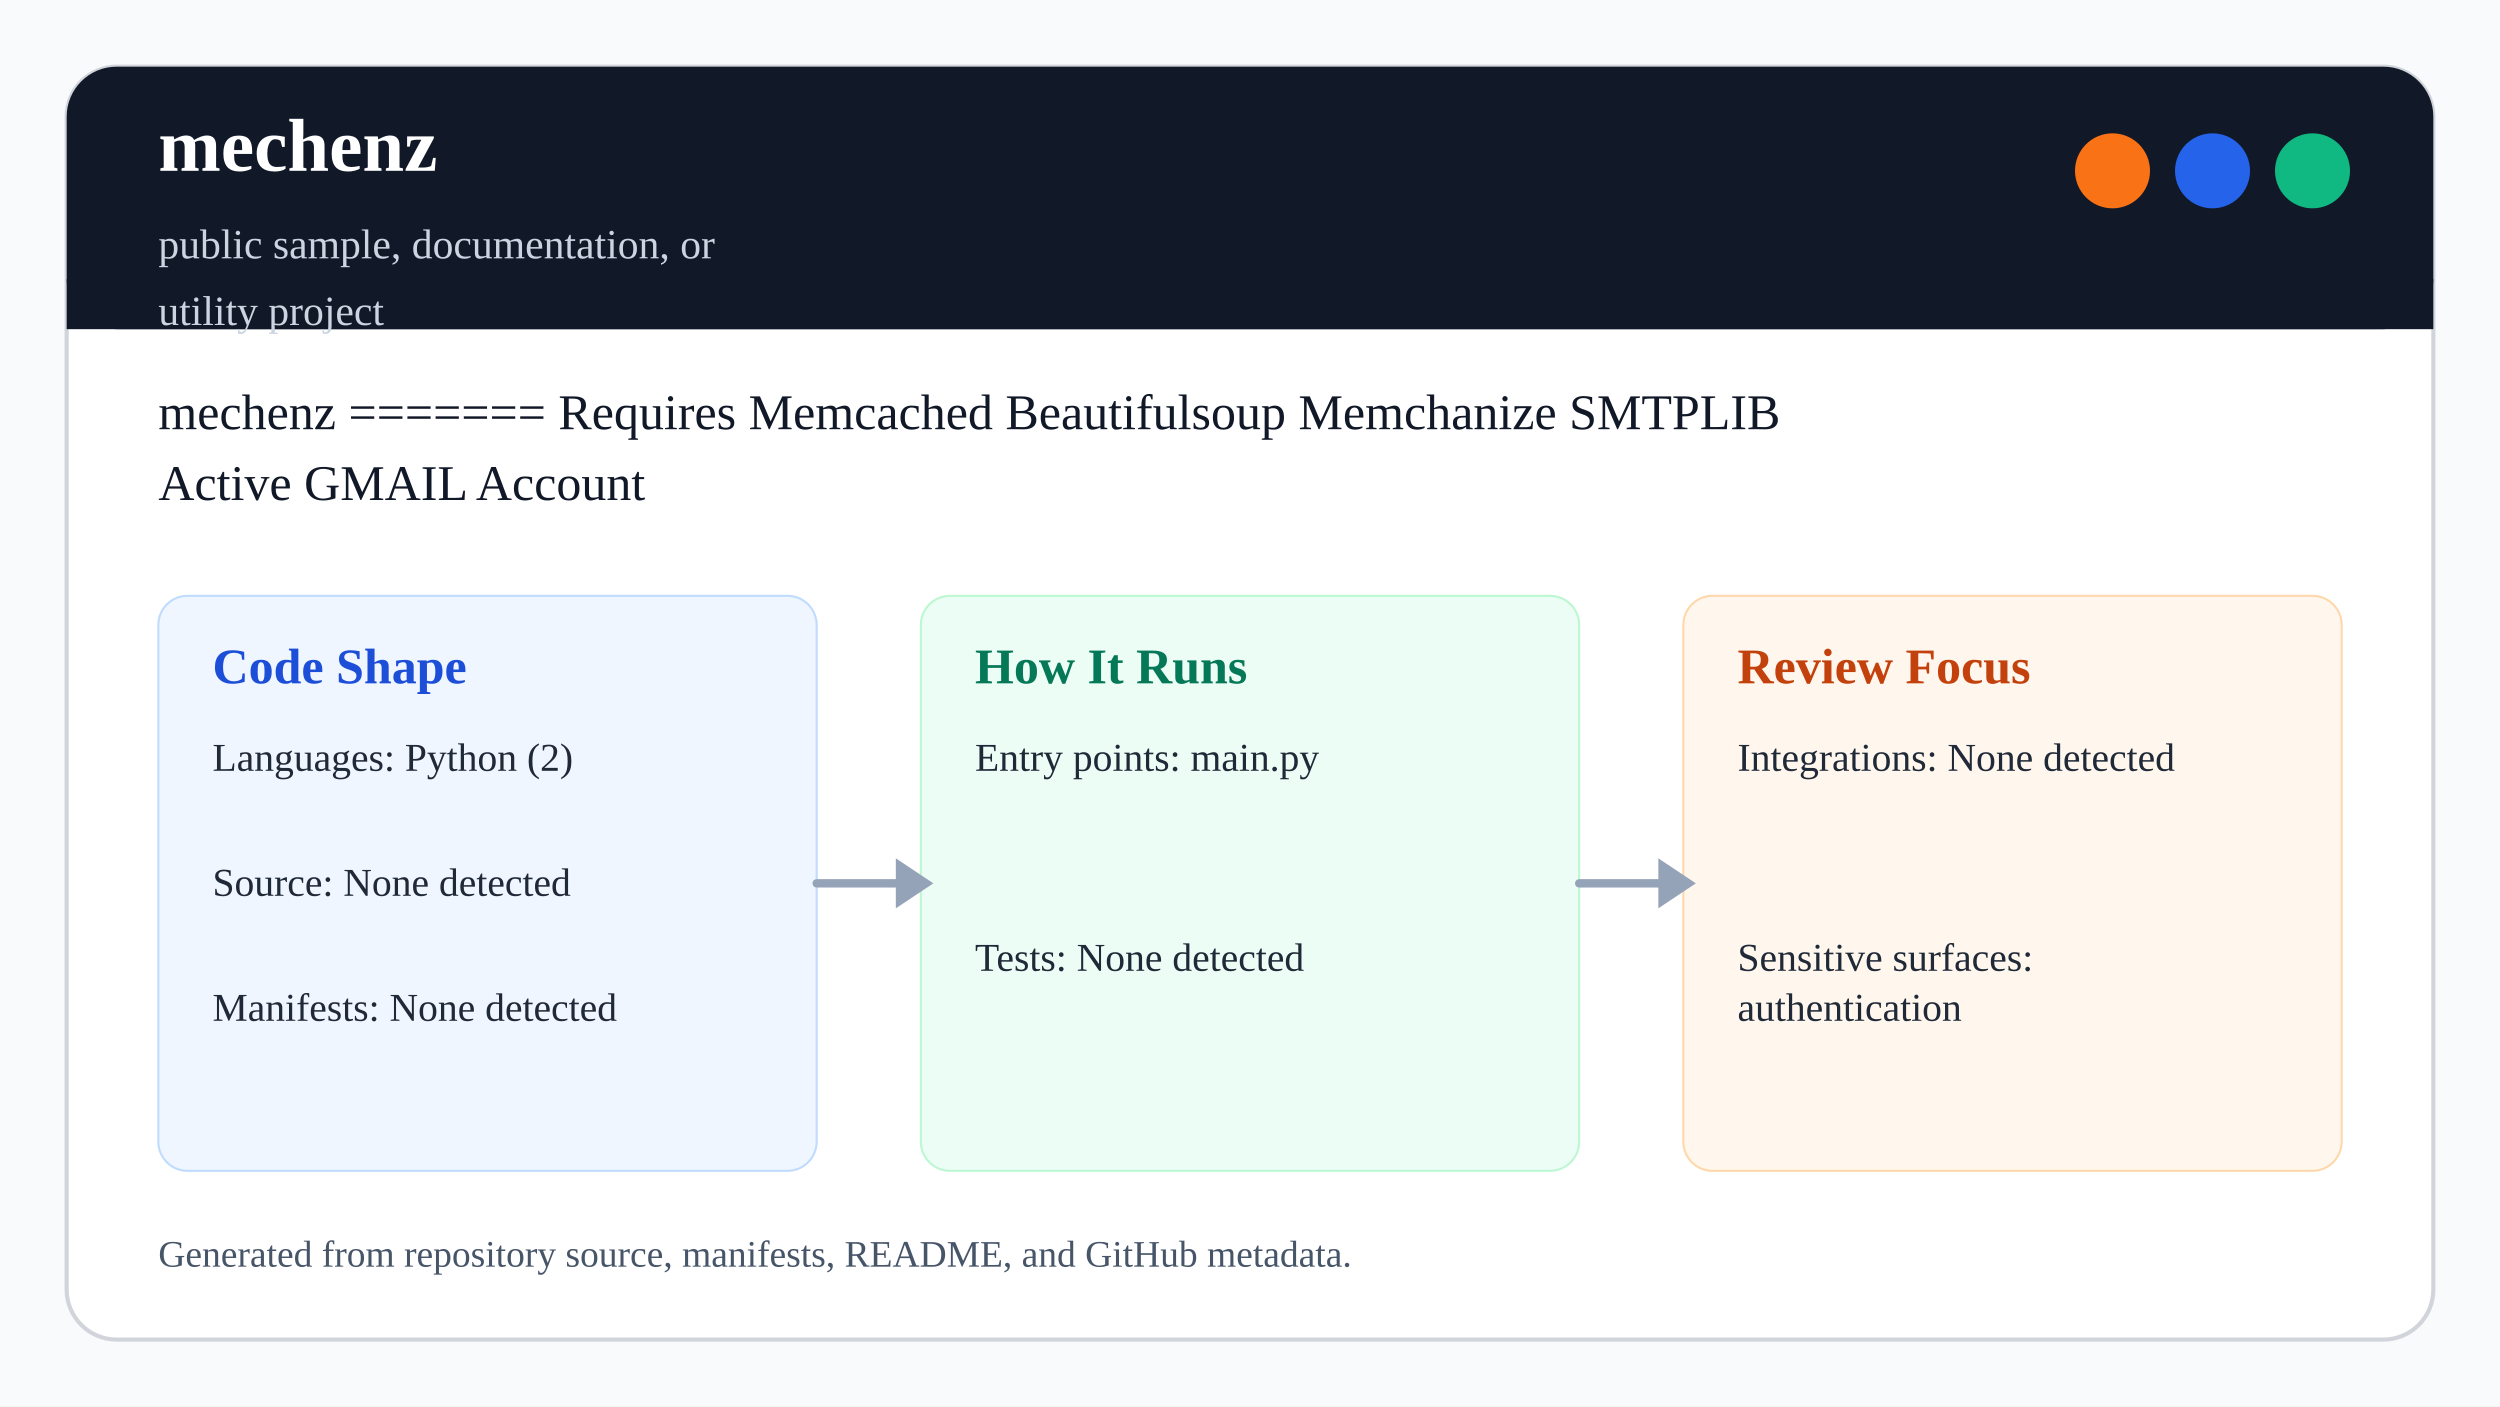
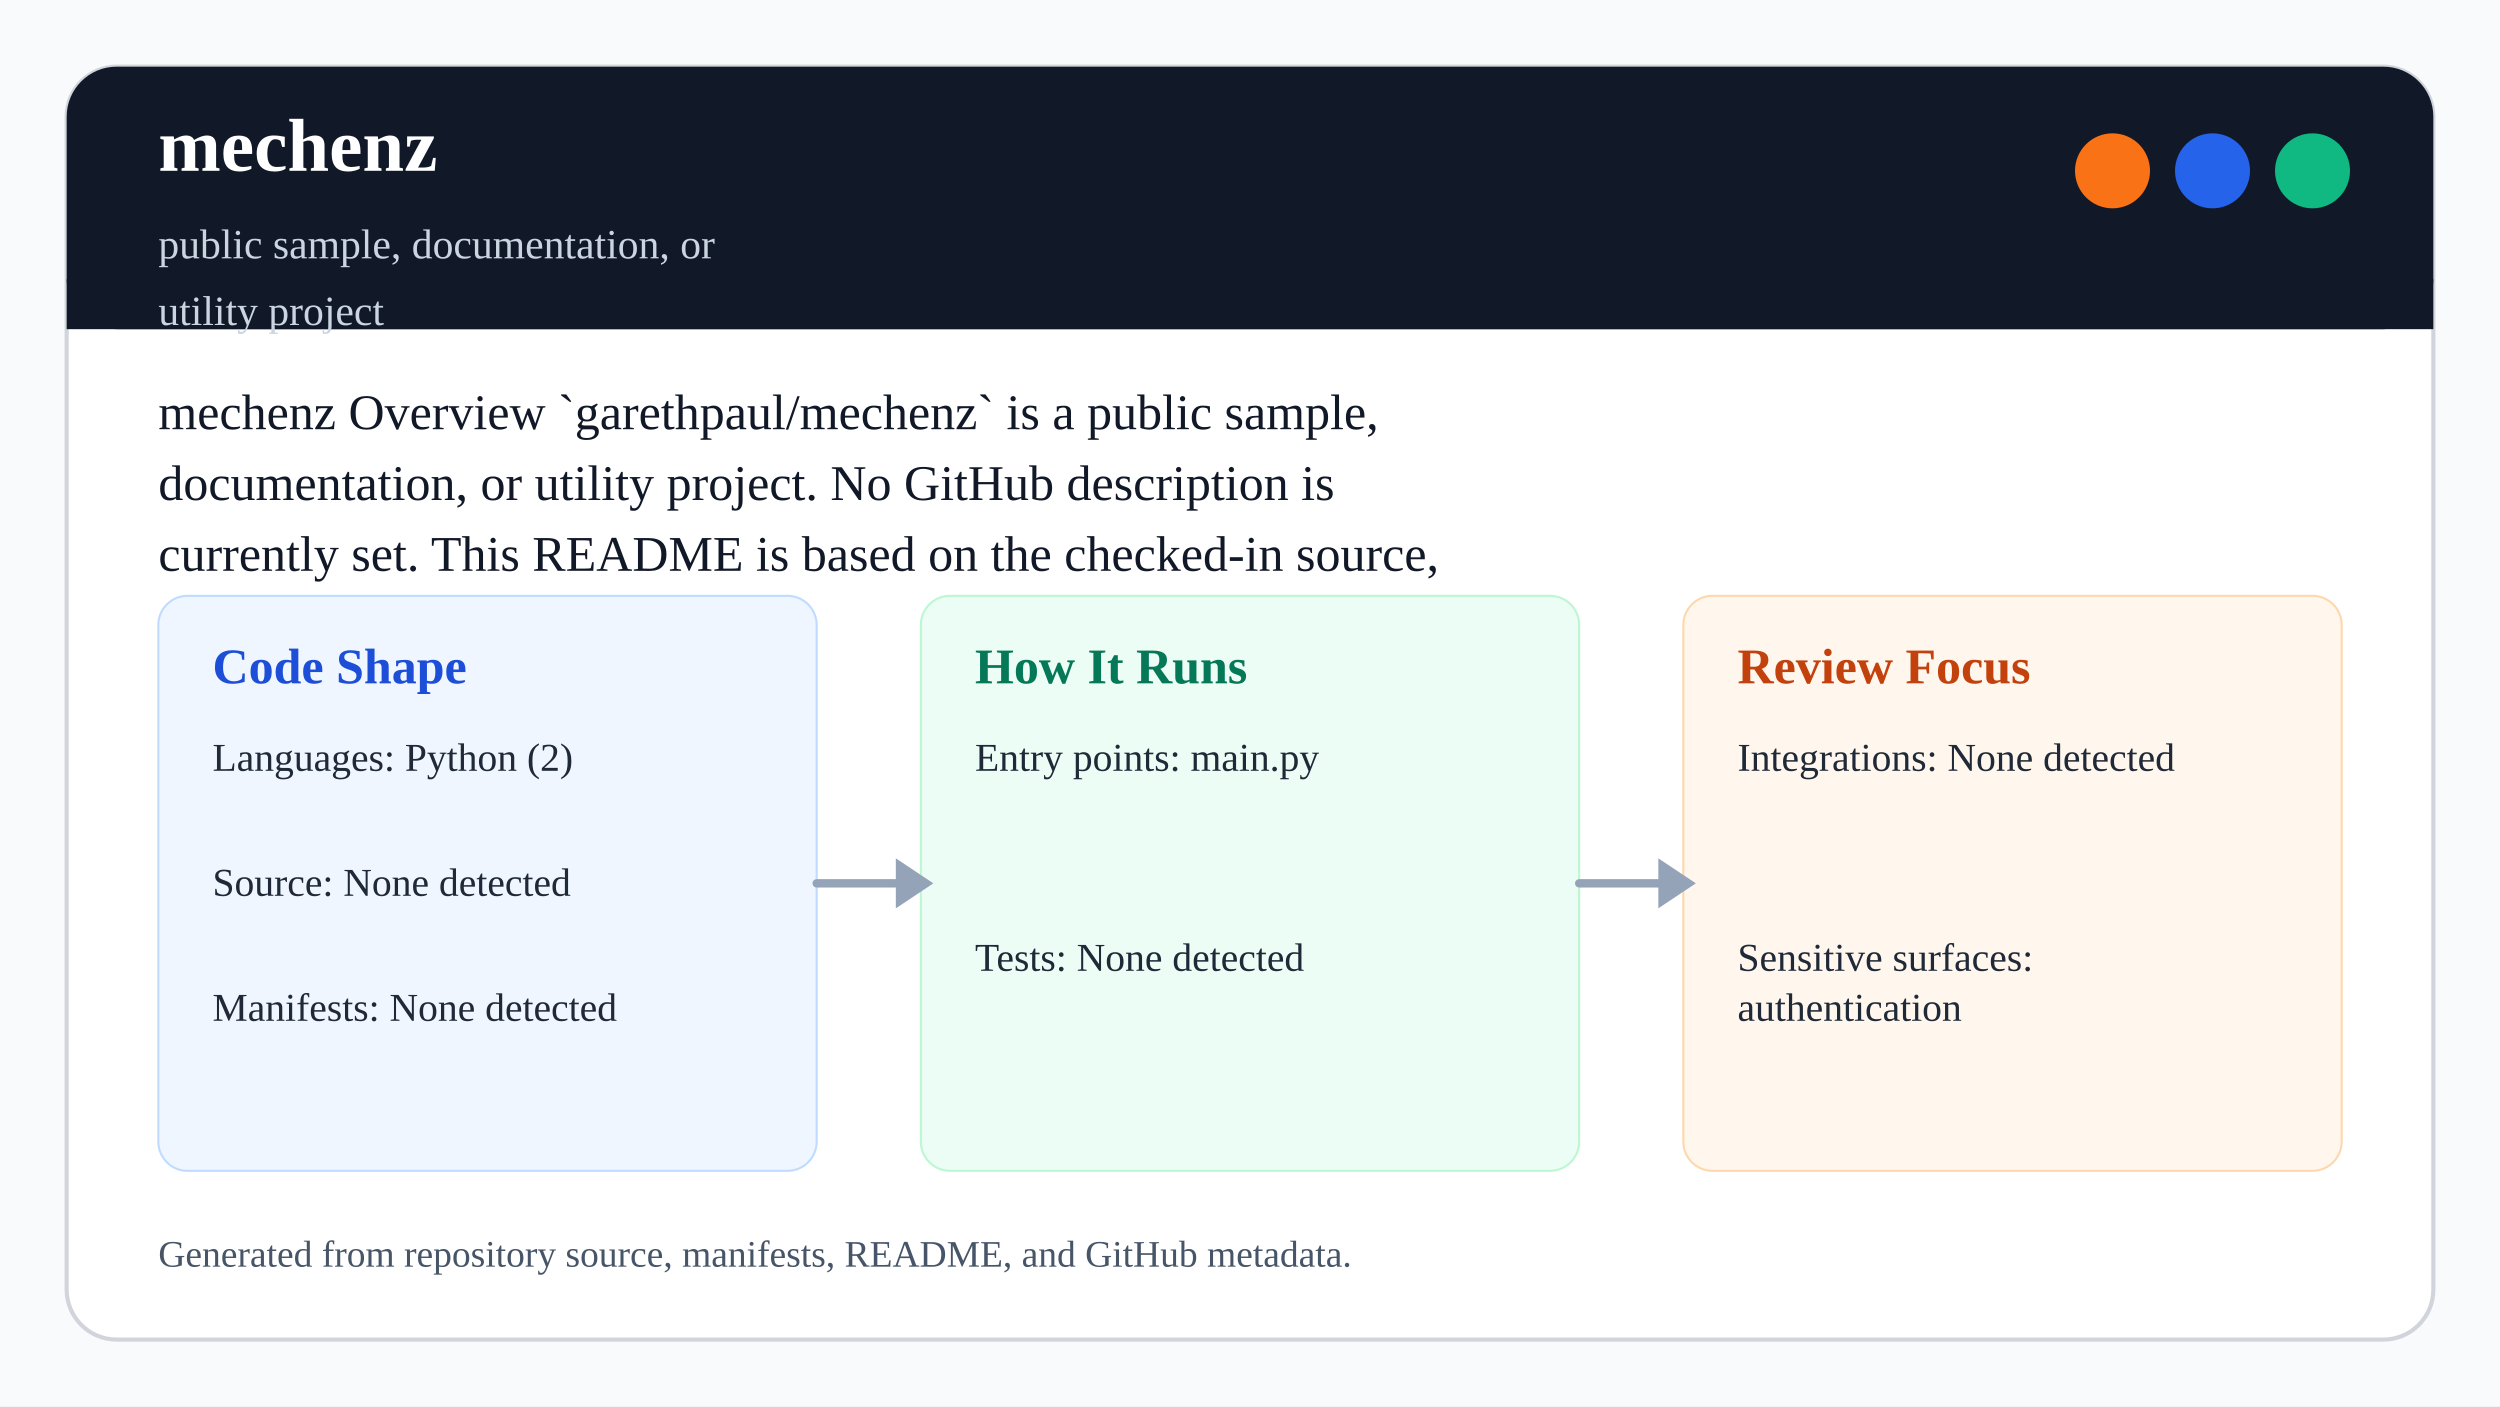
<svg xmlns="http://www.w3.org/2000/svg" width="1200" height="675" viewBox="0 0 1200 675" role="img" aria-labelledby="title desc">
  <rect width="1200" height="675" fill="#f8fafc" />
  <rect x="32" y="32" width="1136" height="611" rx="24" fill="#ffffff" stroke="#d1d5db" stroke-width="2" />
  <rect x="32" y="32" width="1136" height="126" rx="24" fill="#111827" />
  <path d="M32 134h1136v24H32z" fill="#111827" />
  <circle cx="1062" cy="82" r="18" fill="#2563eb" />
  <circle cx="1110" cy="82" r="18" fill="#10b981" />
  <circle cx="1014" cy="82" r="18" fill="#f97316" />
  <text x="76" y="82" font-size="36" fill="#ffffff" font-weight="700">mechenz</text>
  <text x="76" y="124" font-size="20" fill="#cbd5e1">public sample, documentation, or</text>
  <text x="76" y="156" font-size="20" fill="#cbd5e1">utility project</text>
-   <text x="76" y="206" font-size="24" fill="#111827">mechenz ======= Requires Memcached Beautifulsoup Memchanize SMTPLIB</text>
-   <text x="76" y="240" font-size="24" fill="#111827">Active GMAIL Account</text>
+   <text x="76" y="206" font-size="24" fill="#111827">mechenz Overview `garethpaul/mechenz` is a public sample,</text>
+   <text x="76" y="240" font-size="24" fill="#111827">documentation, or utility project. No GitHub description is</text>
+   <text x="76" y="274" font-size="24" fill="#111827">currently set. This README is based on the checked-in source,</text>
  <rect x="76" y="286" width="316" height="276" rx="14" fill="#eff6ff" stroke="#bfdbfe" />
  <text x="102" y="328" font-size="24" font-weight="700" fill="#1d4ed8">Code Shape</text>
  <text x="102" y="370" font-size="19" fill="#1f2937">Languages: Python (2)</text>
  <text x="102" y="430" font-size="19" fill="#1f2937">Source: None detected</text>
  <text x="102" y="490" font-size="19" fill="#1f2937">Manifests: None detected</text>
  <rect x="442" y="286" width="316" height="276" rx="14" fill="#ecfdf5" stroke="#bbf7d0" />
  <text x="468" y="328" font-size="24" font-weight="700" fill="#047857">How It Runs</text>
  <text x="468" y="370" font-size="19" fill="#1f2937">Entry points: main.py</text>
  <text x="468" y="466" font-size="19" fill="#1f2937">Tests: None detected</text>
  <rect x="808" y="286" width="316" height="276" rx="14" fill="#fff7ed" stroke="#fed7aa" />
  <text x="834" y="328" font-size="24" font-weight="700" fill="#c2410c">Review Focus</text>
  <text x="834" y="370" font-size="19" fill="#1f2937">Integrations: None detected</text>
  <text x="834" y="466" font-size="19" fill="#1f2937">Sensitive surfaces:</text>
  <text x="834" y="490" font-size="19" fill="#1f2937">authentication</text>
  <path d="M392 424h50" stroke="#94a3b8" stroke-width="4" stroke-linecap="round" />
  <path d="M430 412l18 12-18 12z" fill="#94a3b8" />
  <path d="M758 424h50" stroke="#94a3b8" stroke-width="4" stroke-linecap="round" />
  <path d="M796 412l18 12-18 12z" fill="#94a3b8" />
  <text x="76" y="608" font-size="18" fill="#475569">Generated from repository source, manifests, README, and GitHub metadata.</text>
</svg>
